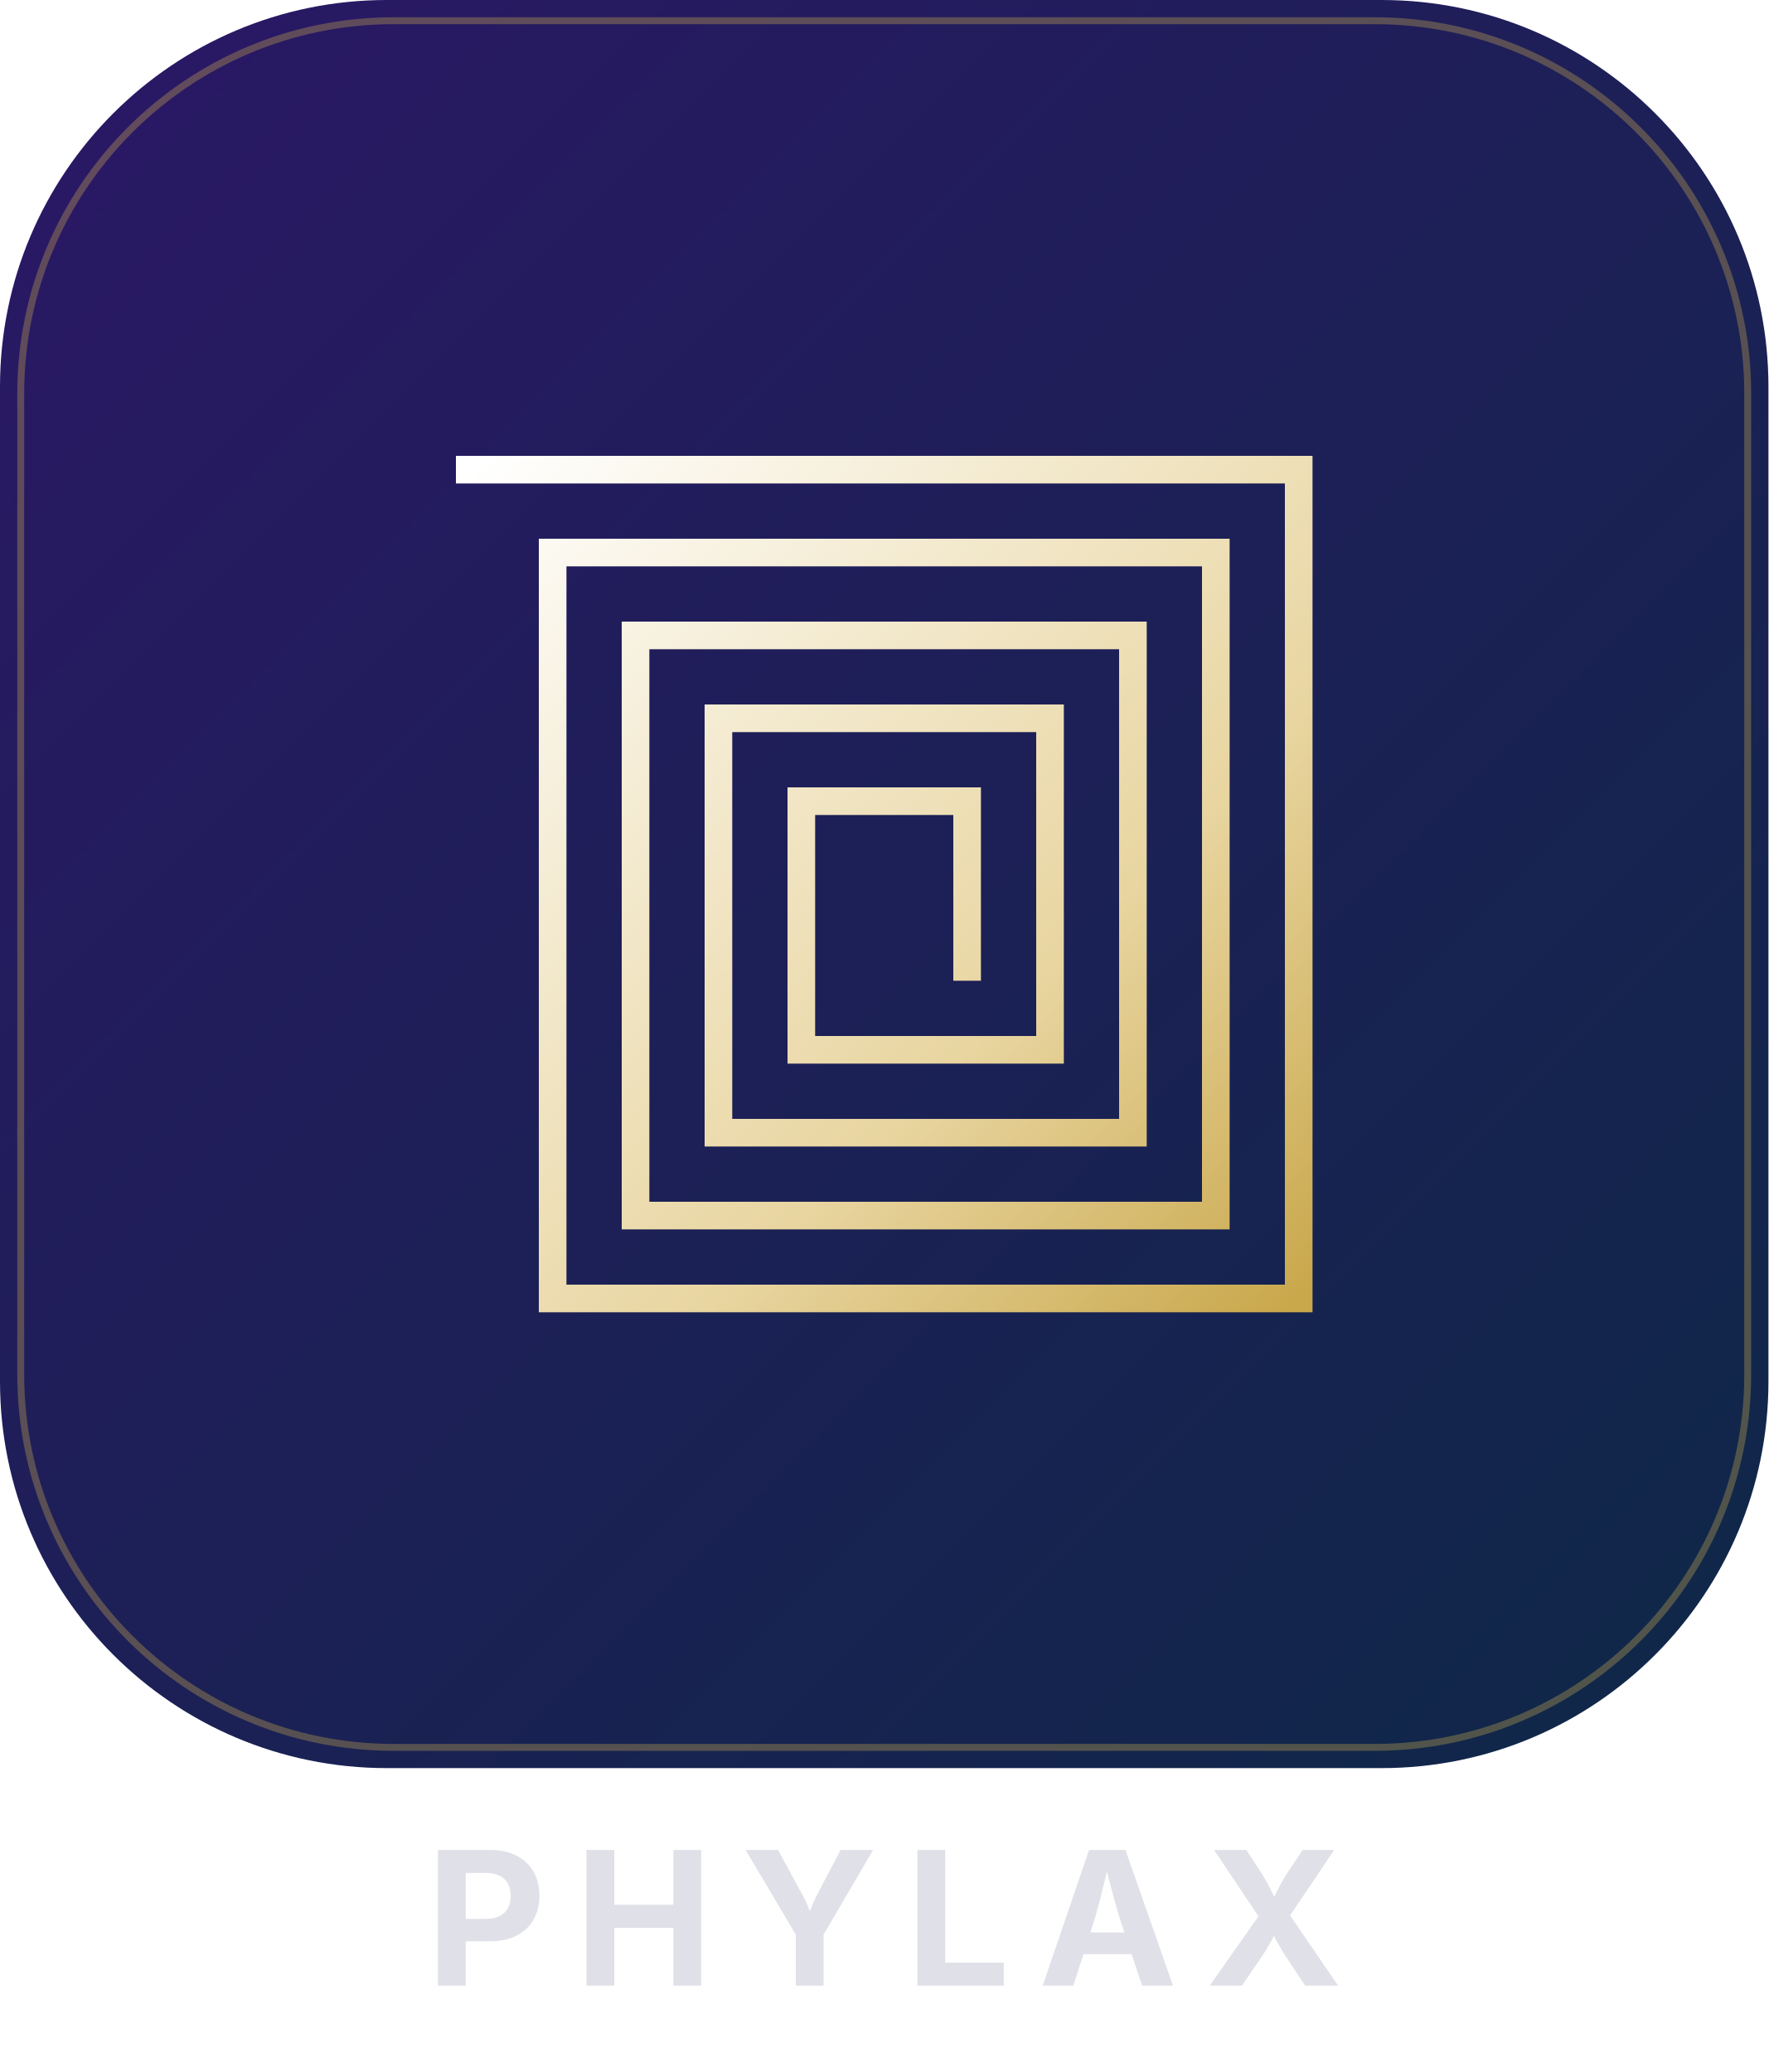
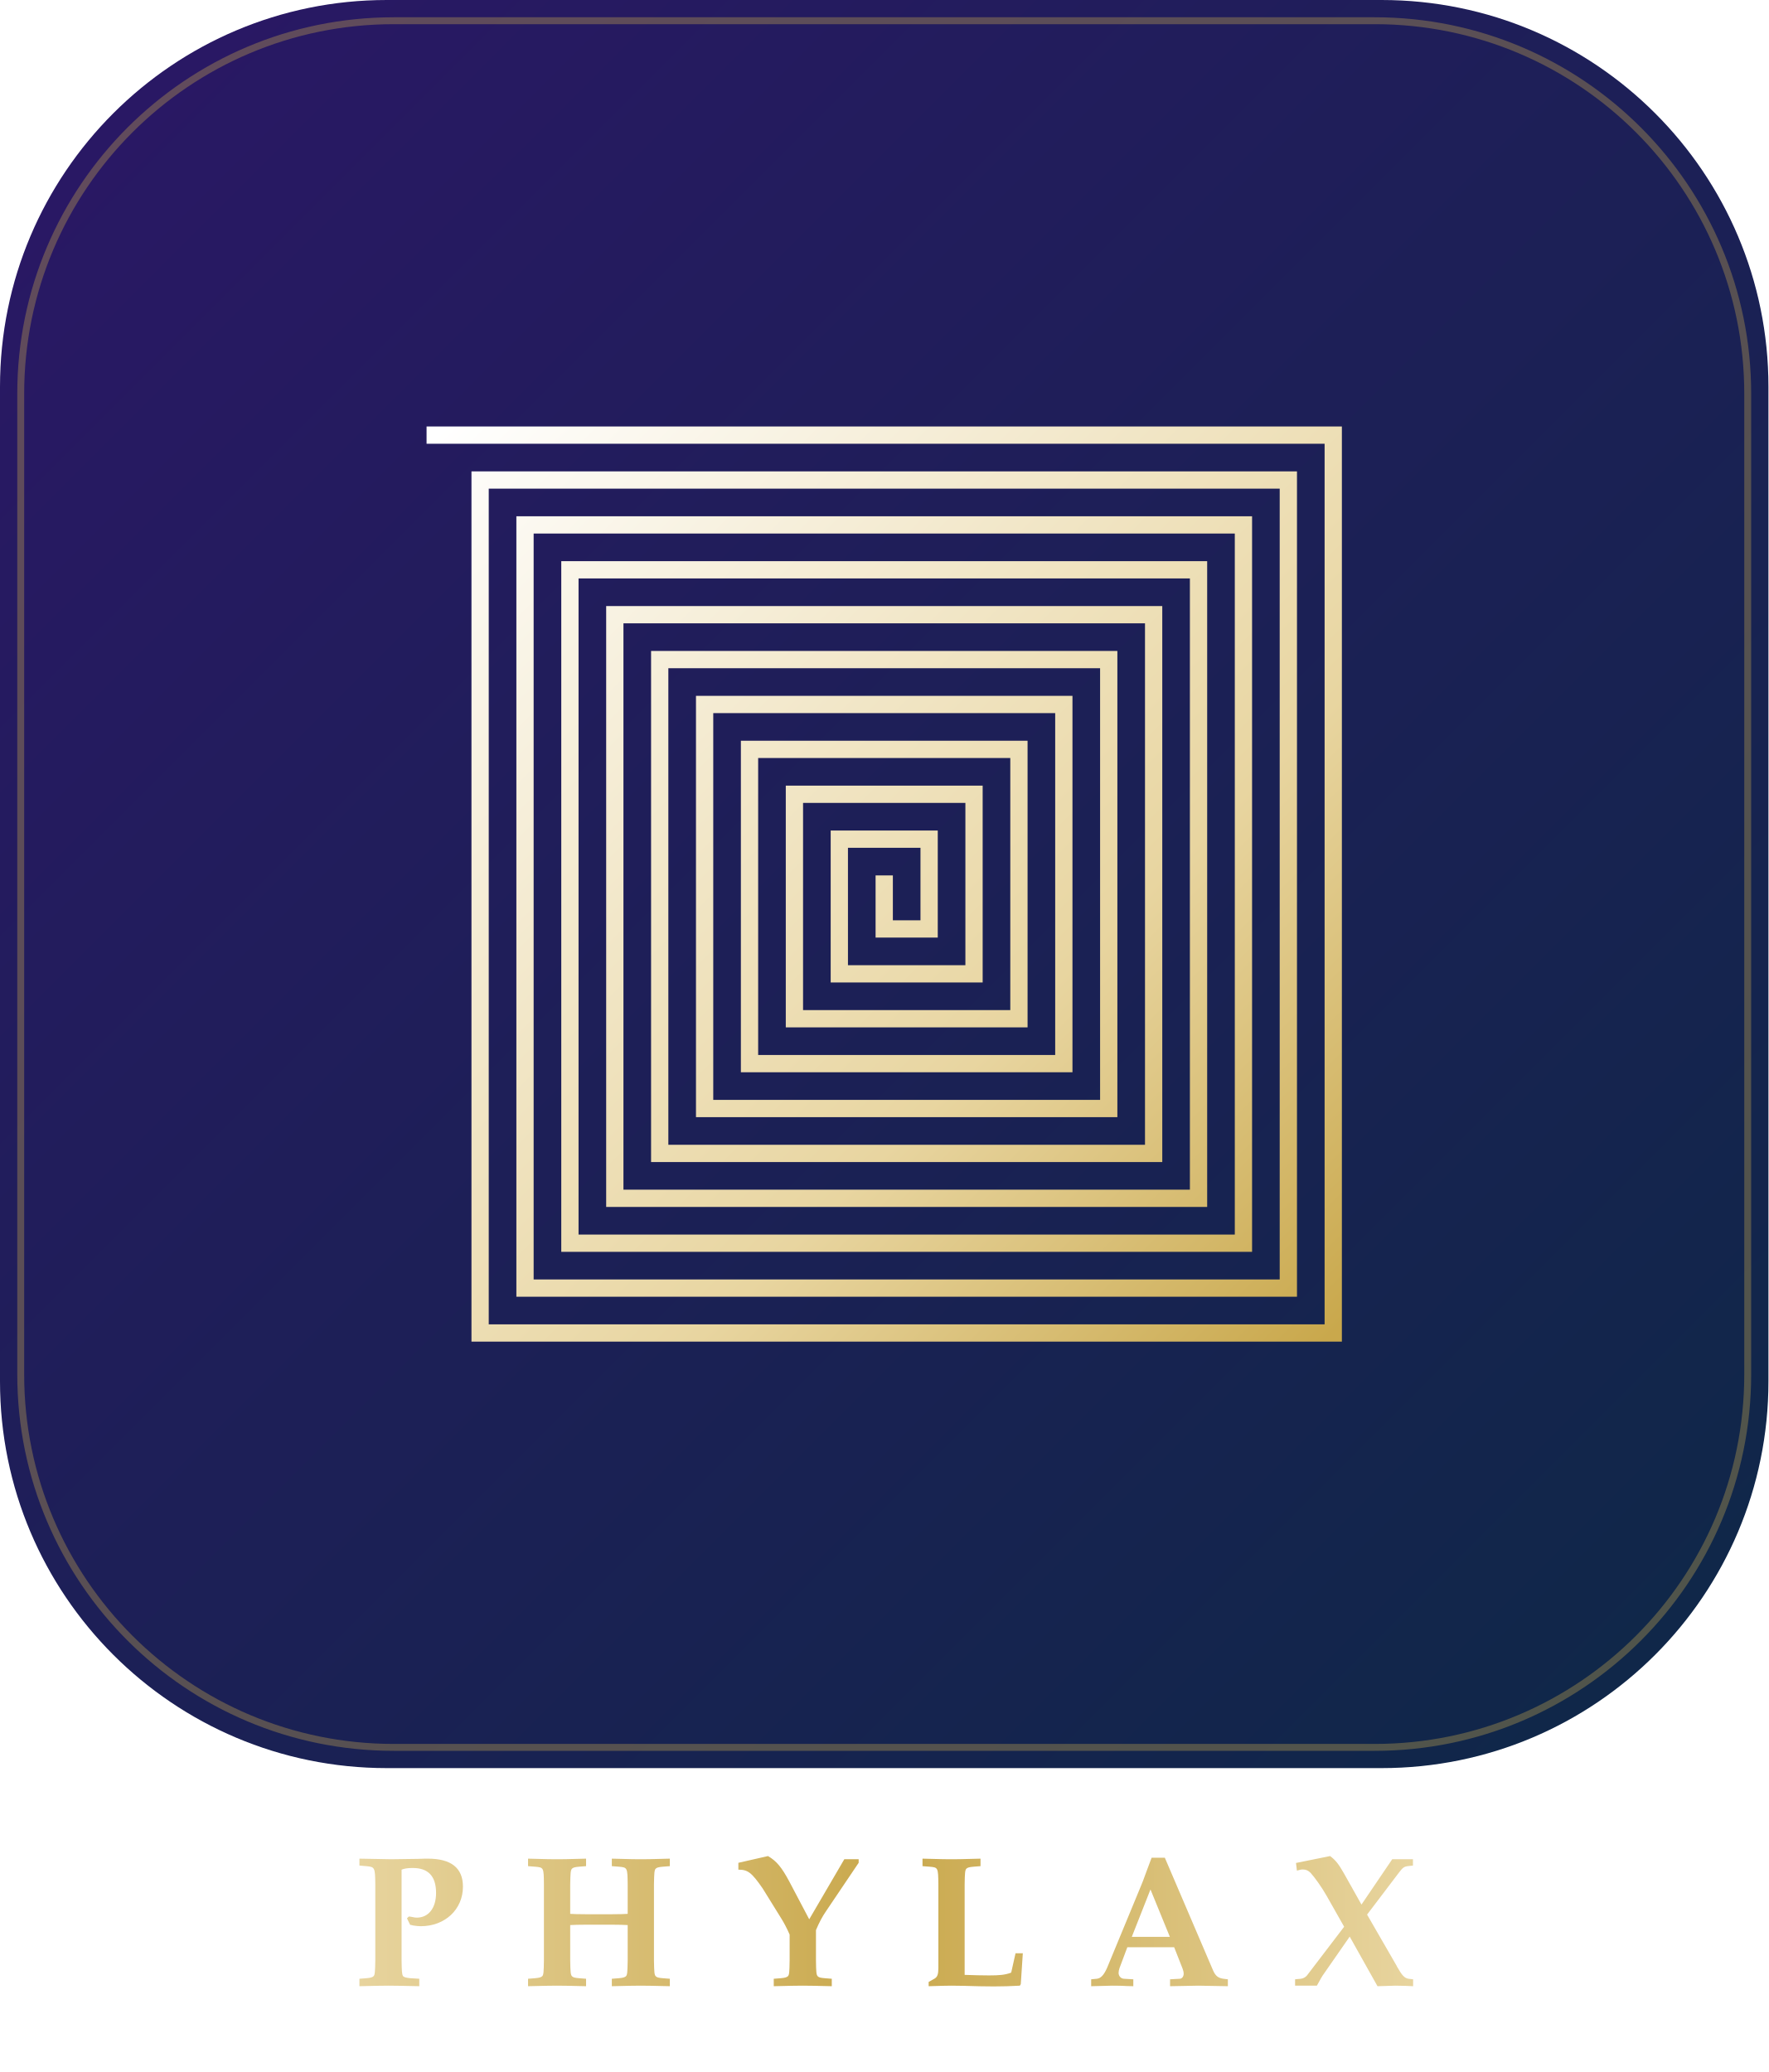
<svg xmlns="http://www.w3.org/2000/svg" viewBox="0 0 512 600" fill="none">
  <defs>
    <linearGradient id="bg" x1="0" y1="0" x2="512" y2="512" gradientUnits="userSpaceOnUse">
      <stop stop-color="#2B1766" />
      <stop offset="1" stop-color="#0E2847" />
    </linearGradient>
-     <linearGradient id="spiral" x1="136" y1="136" x2="376" y2="376" gradientUnits="userSpaceOnUse">
+     <linearGradient id="spiral" x1="126" y1="126" x2="386" y2="386" gradientUnits="userSpaceOnUse">
      <stop stop-color="#FFFFFF" />
      <stop offset="0.65" stop-color="#E8D5A0" />
      <stop offset="1" stop-color="#C9A84C" />
    </linearGradient>
+     <linearGradient id="textGrad" x1="100" y1="575" x2="412" y2="575" gradientUnits="userSpaceOnUse">
+       <stop stop-color="#E8D5A0" />
+       <stop offset="0.5" stop-color="#C9A84C" />
+       <stop offset="1" stop-color="#E8D5A0" />
+     </linearGradient>
  </defs>
  <rect width="512" height="512" rx="112" fill="url(#bg)" />
  <rect x="6" y="6" width="500" height="500" rx="108" stroke="#C9A84C" stroke-width="2" fill="none" opacity="0.35" />
-   <path d="M136 136 H376 V376 H160 V160 H352 V352 H184 V184 H328 V328 H208 V208 H304 V304 H232 V232 H280 V280" stroke="url(#spiral)" stroke-width="8" stroke-linecap="square" stroke-linejoin="miter" />
-   <text x="256" y="575" text-anchor="middle" font-family="Inter, 'Helvetica Neue', Arial, sans-serif" font-weight="700" font-size="54" letter-spacing="8" fill="#E0E0E8">PHYLAX</text>
+   <path d="M126 126 H386 V386 H139 V139 H373 V373 H152 V152 H360 V360 H165 V165 H347 V347 H178 V178 H334 V334 H191 V191 H321 V321 H204 V204 H308 V308 H217 V217 H295 V295 H230 V230 H282 V282 H243 V243 H269 V269 H256 V256" stroke="url(#spiral)" stroke-width="5" stroke-linecap="square" stroke-linejoin="miter" />
+   <text x="256" y="575" text-anchor="middle" font-family="'Palatino Linotype', 'Book Antiqua', Palatino, Georgia, 'Times New Roman', serif" font-weight="600" font-size="54" letter-spacing="16" fill="url(#textGrad)">PHYLAX</text>
</svg>
